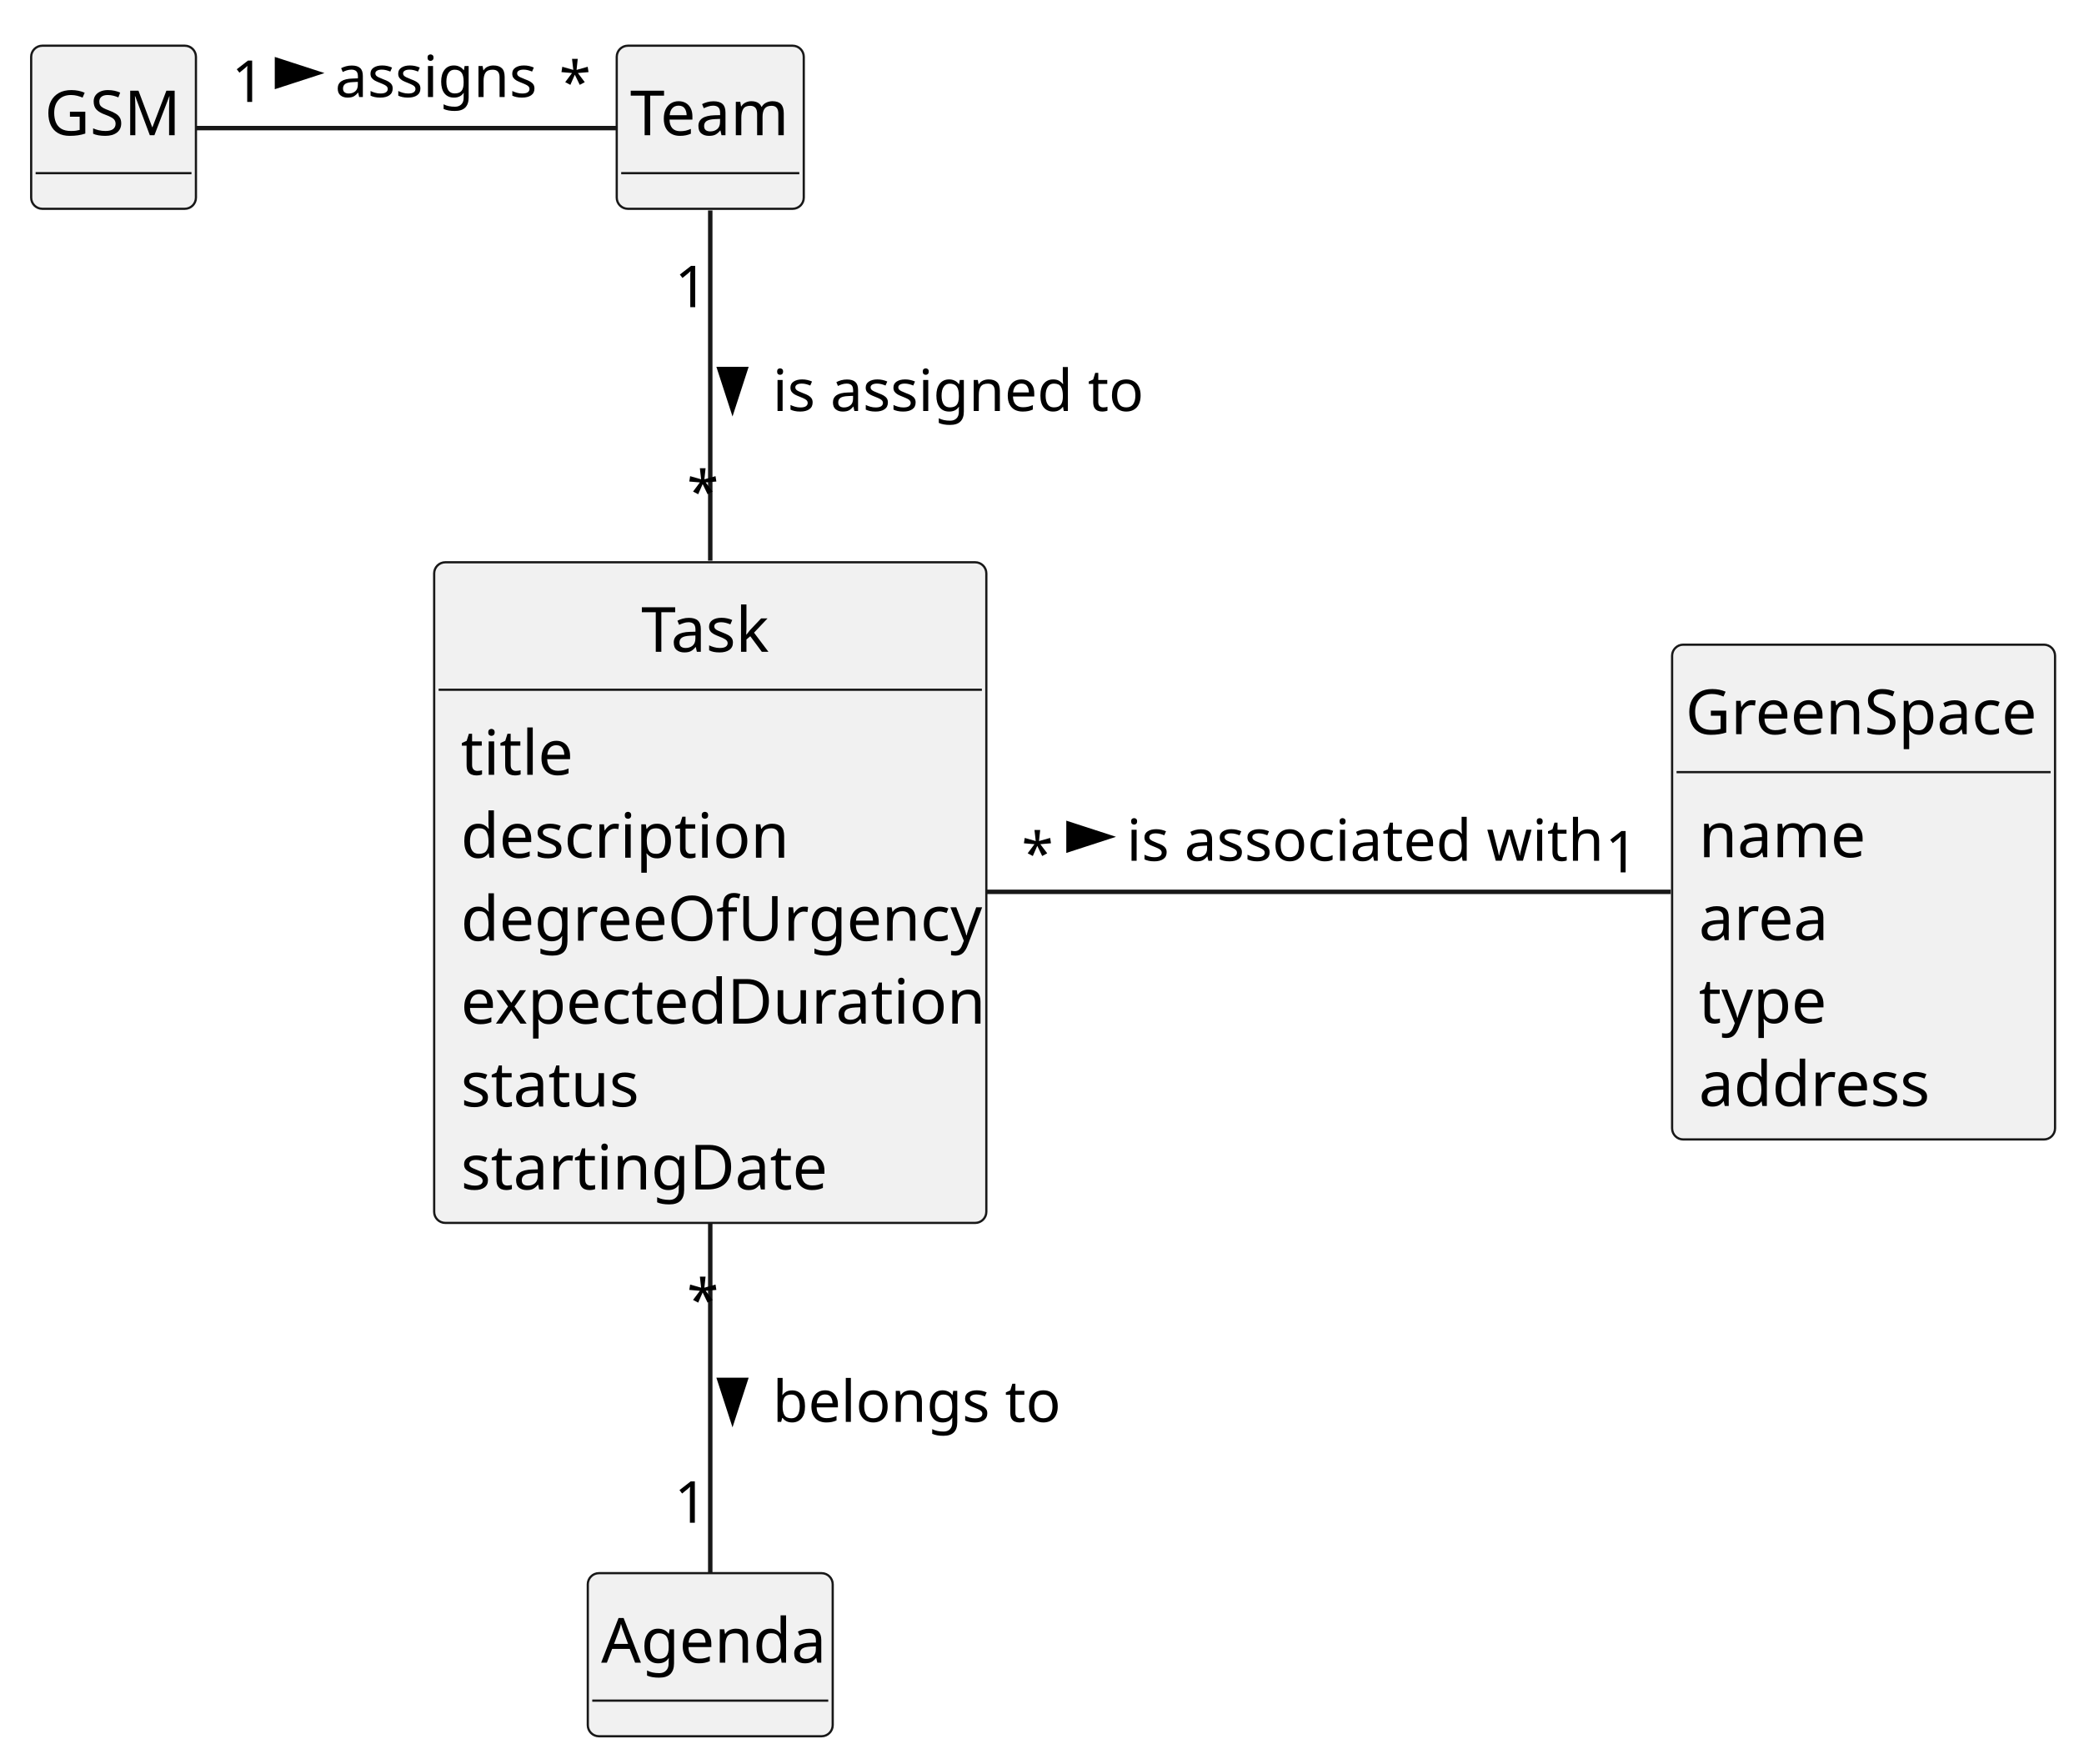
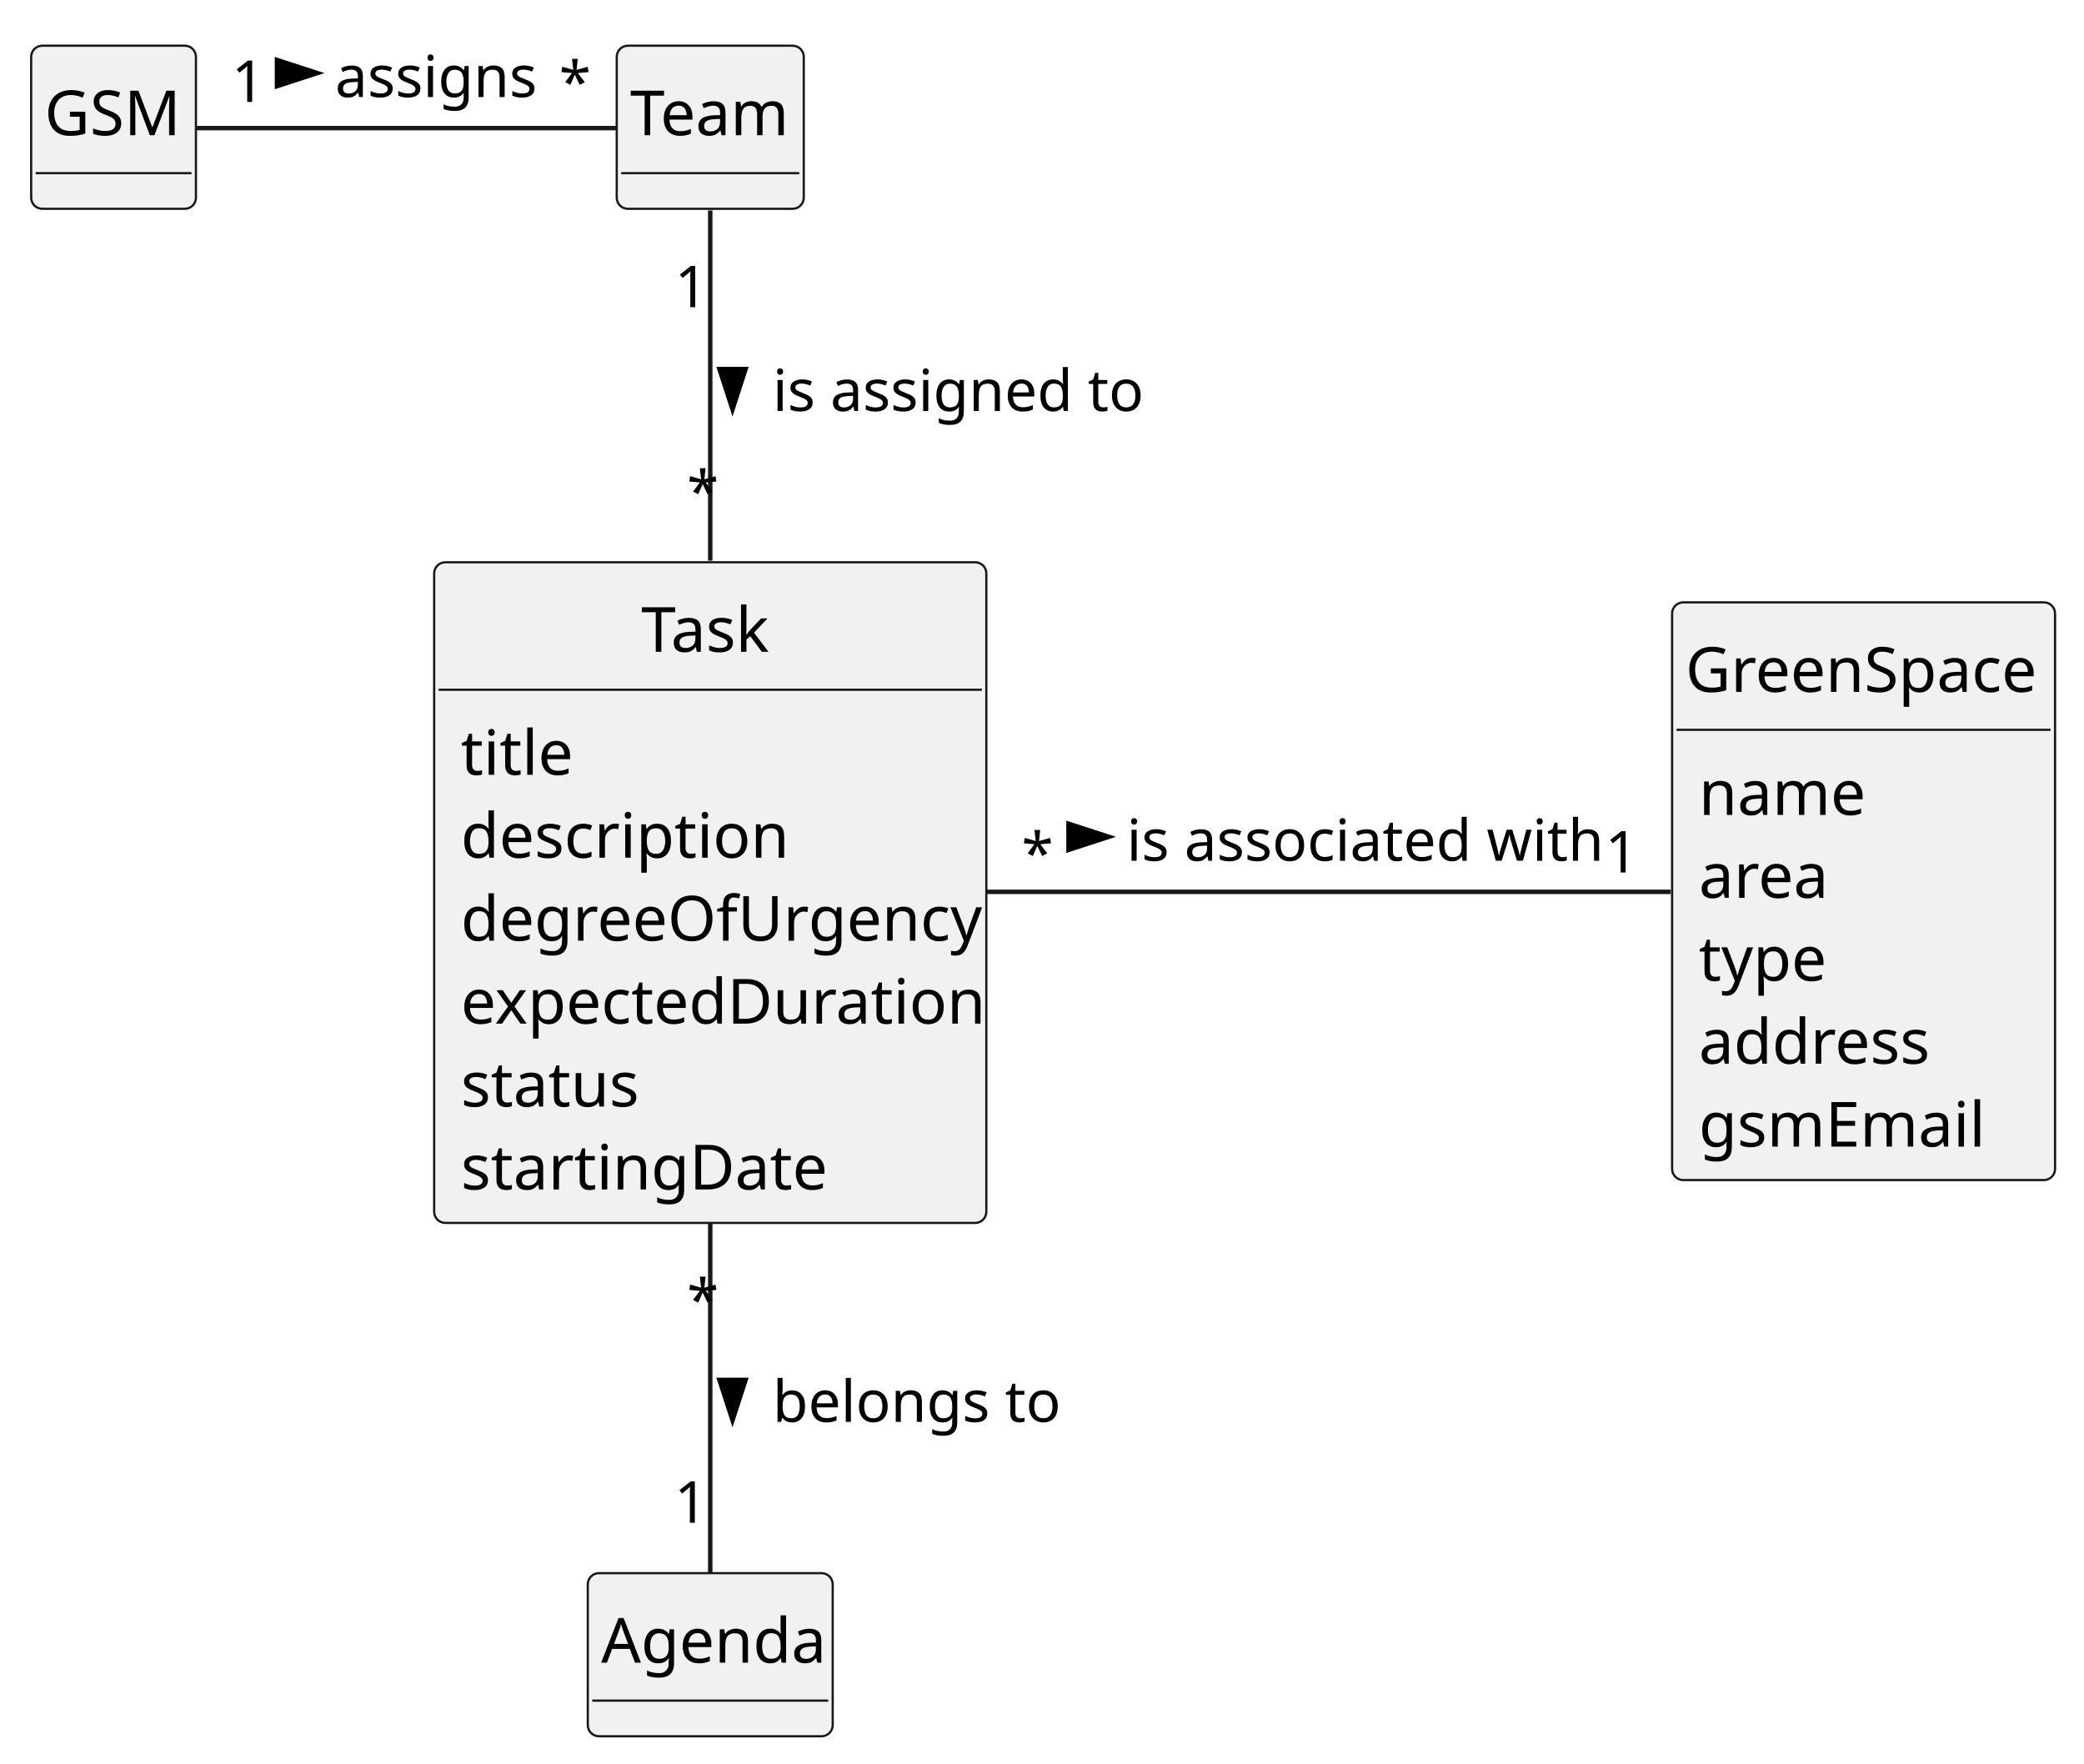
<svg xmlns="http://www.w3.org/2000/svg" contentStyleType="text/css" height="396px" preserveAspectRatio="none" style="width:468px;height:396px;background:#FFFFFF;" version="1.1" viewBox="0 0 468 396" width="468px" zoomAndPan="magnify">
  <defs />
  <g>
    <g id="elem_GSM">
      <rect codeLine="12" fill="#F1F1F1" height="36.621" id="GSM" rx="2.5" ry="2.5" style="stroke:#181818;stroke-width:0.5;" width="37" x="7" y="10.263" />
      <text fill="#000000" font-family="sans-serif" font-size="14" lengthAdjust="spacing" textLength="31" x="10" y="30.37">GSM</text>
      <line style="stroke:#181818;stroke-width:0.5;" x1="8" x2="43" y1="38.884" y2="38.884" />
    </g>
    <g id="elem_Task">
      <rect codeLine="15" fill="#F1F1F1" height="148.348" id="Task" rx="2.5" ry="2.5" style="stroke:#181818;stroke-width:0.5;" width="124" x="97.5" y="126.263" />
      <text fill="#000000" font-family="sans-serif" font-size="14" lengthAdjust="spacing" textLength="31" x="144" y="146.37">Task</text>
      <line style="stroke:#181818;stroke-width:0.5;" x1="98.5" x2="220.5" y1="154.884" y2="154.884" />
      <text fill="#000000" font-family="sans-serif" font-size="14" lengthAdjust="spacing" textLength="22" x="103.5" y="173.991">title</text>
      <text fill="#000000" font-family="sans-serif" font-size="14" lengthAdjust="spacing" textLength="69" x="103.5" y="192.612">description</text>
      <text fill="#000000" font-family="sans-serif" font-size="14" lengthAdjust="spacing" textLength="112" x="103.5" y="211.233">degreeOfUrgency</text>
      <text fill="#000000" font-family="sans-serif" font-size="14" lengthAdjust="spacing" textLength="111" x="103.5" y="229.855">expectedDuration</text>
      <text fill="#000000" font-family="sans-serif" font-size="14" lengthAdjust="spacing" textLength="38" x="103.5" y="248.476">status</text>
      <text fill="#000000" font-family="sans-serif" font-size="14" lengthAdjust="spacing" textLength="77" x="103.5" y="267.097">startingDate</text>
    </g>
    <g id="elem_Agenda">
      <rect codeLine="24" fill="#F1F1F1" height="36.621" id="Agenda" rx="2.5" ry="2.5" style="stroke:#181818;stroke-width:0.5;" width="55" x="132" y="353.263" />
      <text fill="#000000" font-family="sans-serif" font-size="14" lengthAdjust="spacing" textLength="49" x="135" y="373.37">Agenda</text>
      <line style="stroke:#181818;stroke-width:0.5;" x1="133" x2="186" y1="381.884" y2="381.884" />
    </g>
    <g id="elem_Team">
      <rect codeLine="27" fill="#F1F1F1" height="36.621" id="Team" rx="2.5" ry="2.5" style="stroke:#181818;stroke-width:0.5;" width="42" x="138.5" y="10.263" />
      <text fill="#000000" font-family="sans-serif" font-size="14" lengthAdjust="spacing" textLength="36" x="141.5" y="30.37">Team</text>
      <line style="stroke:#181818;stroke-width:0.5;" x1="139.5" x2="179.5" y1="38.884" y2="38.884" />
    </g>
    <g id="elem_GreenSpace">
-       <rect codeLine="30" fill="#F1F1F1" height="111.106" id="GreenSpace" rx="2.5" ry="2.5" style="stroke:#181818;stroke-width:0.5;" width="86" x="375.5" y="144.763" />
-       <text fill="#000000" font-family="sans-serif" font-size="14" lengthAdjust="spacing" textLength="80" x="378.5" y="164.87">GreenSpace</text>
-       <line style="stroke:#181818;stroke-width:0.5;" x1="376.5" x2="460.5" y1="173.384" y2="173.384" />
-       <text fill="#000000" font-family="sans-serif" font-size="14" lengthAdjust="spacing" textLength="35" x="381.5" y="192.491">name</text>
-       <text fill="#000000" font-family="sans-serif" font-size="14" lengthAdjust="spacing" textLength="29" x="381.5" y="211.112">area</text>
-       <text fill="#000000" font-family="sans-serif" font-size="14" lengthAdjust="spacing" textLength="27" x="381.5" y="229.733">type</text>
-       <text fill="#000000" font-family="sans-serif" font-size="14" lengthAdjust="spacing" textLength="51" x="381.5" y="248.355">address</text>
+       <rect codeLine="30" fill="#F1F1F1" height="129.727" id="GreenSpace" rx="2.5" ry="2.5" style="stroke:#181818;stroke-width:0.5;" width="86" x="375.5" y="135.263" />
+       <text fill="#000000" font-family="sans-serif" font-size="14" lengthAdjust="spacing" textLength="80" x="378.5" y="155.37">GreenSpace</text>
+       <line style="stroke:#181818;stroke-width:0.5;" x1="376.5" x2="460.5" y1="163.884" y2="163.884" />
+       <text fill="#000000" font-family="sans-serif" font-size="14" lengthAdjust="spacing" textLength="35" x="381.5" y="182.991">name</text>
+       <text fill="#000000" font-family="sans-serif" font-size="14" lengthAdjust="spacing" textLength="29" x="381.5" y="201.612">area</text>
+       <text fill="#000000" font-family="sans-serif" font-size="14" lengthAdjust="spacing" textLength="27" x="381.5" y="220.233">type</text>
+       <text fill="#000000" font-family="sans-serif" font-size="14" lengthAdjust="spacing" textLength="51" x="381.5" y="238.855">address</text>
+       <text fill="#000000" font-family="sans-serif" font-size="14" lengthAdjust="spacing" textLength="60" x="381.5" y="257.476">gsmEmail</text>
    </g>
    <g id="link_GSM_Team">
-       <path codeLine="37" d="M44.13,28.763 C68.87,28.763 112.45,28.763 138.38,28.763 " fill="none" id="GSM-Team" style="stroke:#181818;stroke-width:1.0;" />
+       <path codeLine="38" d="M44.13,28.763 C68.87,28.763 112.45,28.763 138.38,28.763 " fill="none" id="GSM-Team" style="stroke:#181818;stroke-width:1.0;" />
      <polygon fill="#000000" points="71.25,16.408,62.205,13.469,62.205,19.347,71.25,16.408" style="stroke:#000000;stroke-width:1.0;" />
      <text fill="#000000" font-family="sans-serif" font-size="13" lengthAdjust="spacing" textLength="45" x="75.25" y="21.791">assigns</text>
      <text fill="#000000" font-family="sans-serif" font-size="13" lengthAdjust="spacing" textLength="7" x="52.014" y="22.882">1</text>
      <text fill="#000000" font-family="sans-serif" font-size="13" lengthAdjust="spacing" textLength="5" x="125.556" y="23.086">*</text>
    </g>
    <g id="link_Team_Task">
-       <path codeLine="39" d="M159.5,47.263 C159.5,65.953 159.5,96.833 159.5,125.893 " fill="none" id="Team-Task" style="stroke:#181818;stroke-width:1.0;" />
+       <path codeLine="40" d="M159.5,47.263 C159.5,65.953 159.5,96.833 159.5,125.893 " fill="none" id="Team-Task" style="stroke:#181818;stroke-width:1.0;" />
      <polygon fill="#000000" points="164.5,91.908,167.439,82.863,161.561,82.863,164.5,91.908" style="stroke:#000000;stroke-width:1.0;" />
      <text fill="#000000" font-family="sans-serif" font-size="13" lengthAdjust="spacing" textLength="81" x="173.5" y="92.291">is assigned to</text>
      <text fill="#000000" font-family="sans-serif" font-size="13" lengthAdjust="spacing" textLength="7" x="151.516" y="68.979">1</text>
      <text fill="#000000" font-family="sans-serif" font-size="13" lengthAdjust="spacing" textLength="5" x="154.262" y="115.02">*</text>
    </g>
    <g id="link_Task_Agenda">
-       <path codeLine="41" d="M159.5,274.623 C159.5,303.613 159.5,334.413 159.5,353.123 " fill="none" id="Task-Agenda" style="stroke:#181818;stroke-width:1.0;" />
+       <path codeLine="42" d="M159.5,274.623 C159.5,303.613 159.5,334.413 159.5,353.123 " fill="none" id="Task-Agenda" style="stroke:#181818;stroke-width:1.0;" />
      <polygon fill="#000000" points="164.5,318.908,167.439,309.863,161.561,309.863,164.5,318.908" style="stroke:#000000;stroke-width:1.0;" />
      <text fill="#000000" font-family="sans-serif" font-size="13" lengthAdjust="spacing" textLength="60" x="173.5" y="319.291">belongs to</text>
      <text fill="#000000" font-family="sans-serif" font-size="13" lengthAdjust="spacing" textLength="5" x="154.262" y="296.546">*</text>
      <text fill="#000000" font-family="sans-serif" font-size="13" lengthAdjust="spacing" textLength="7" x="151.428" y="341.942">1</text>
    </g>
    <g id="link_Task_GreenSpace">
-       <path codeLine="43" d="M221.54,200.263 C268.98,200.263 333.18,200.263 375.2,200.263 " fill="none" id="Task-GreenSpace" style="stroke:#181818;stroke-width:1.0;" />
+       <path codeLine="44" d="M221.54,200.263 C268.98,200.263 333.18,200.263 375.2,200.263 " fill="none" id="Task-GreenSpace" style="stroke:#181818;stroke-width:1.0;" />
      <polygon fill="#000000" points="249,187.908,239.955,184.969,239.955,190.847,249,187.908" style="stroke:#000000;stroke-width:1.0;" />
      <text fill="#000000" font-family="sans-serif" font-size="13" lengthAdjust="spacing" textLength="104" x="253" y="193.291">is associated with</text>
      <text fill="#000000" font-family="sans-serif" font-size="13" lengthAdjust="spacing" textLength="5" x="229.406" y="196.252">*</text>
-       <text fill="#000000" font-family="sans-serif" font-size="13" lengthAdjust="spacing" textLength="7" x="360.449" y="195.899">1</text>
+       <text fill="#000000" font-family="sans-serif" font-size="13" lengthAdjust="spacing" textLength="7" x="360.449" y="195.93">1</text>
    </g>
  </g>
</svg>
